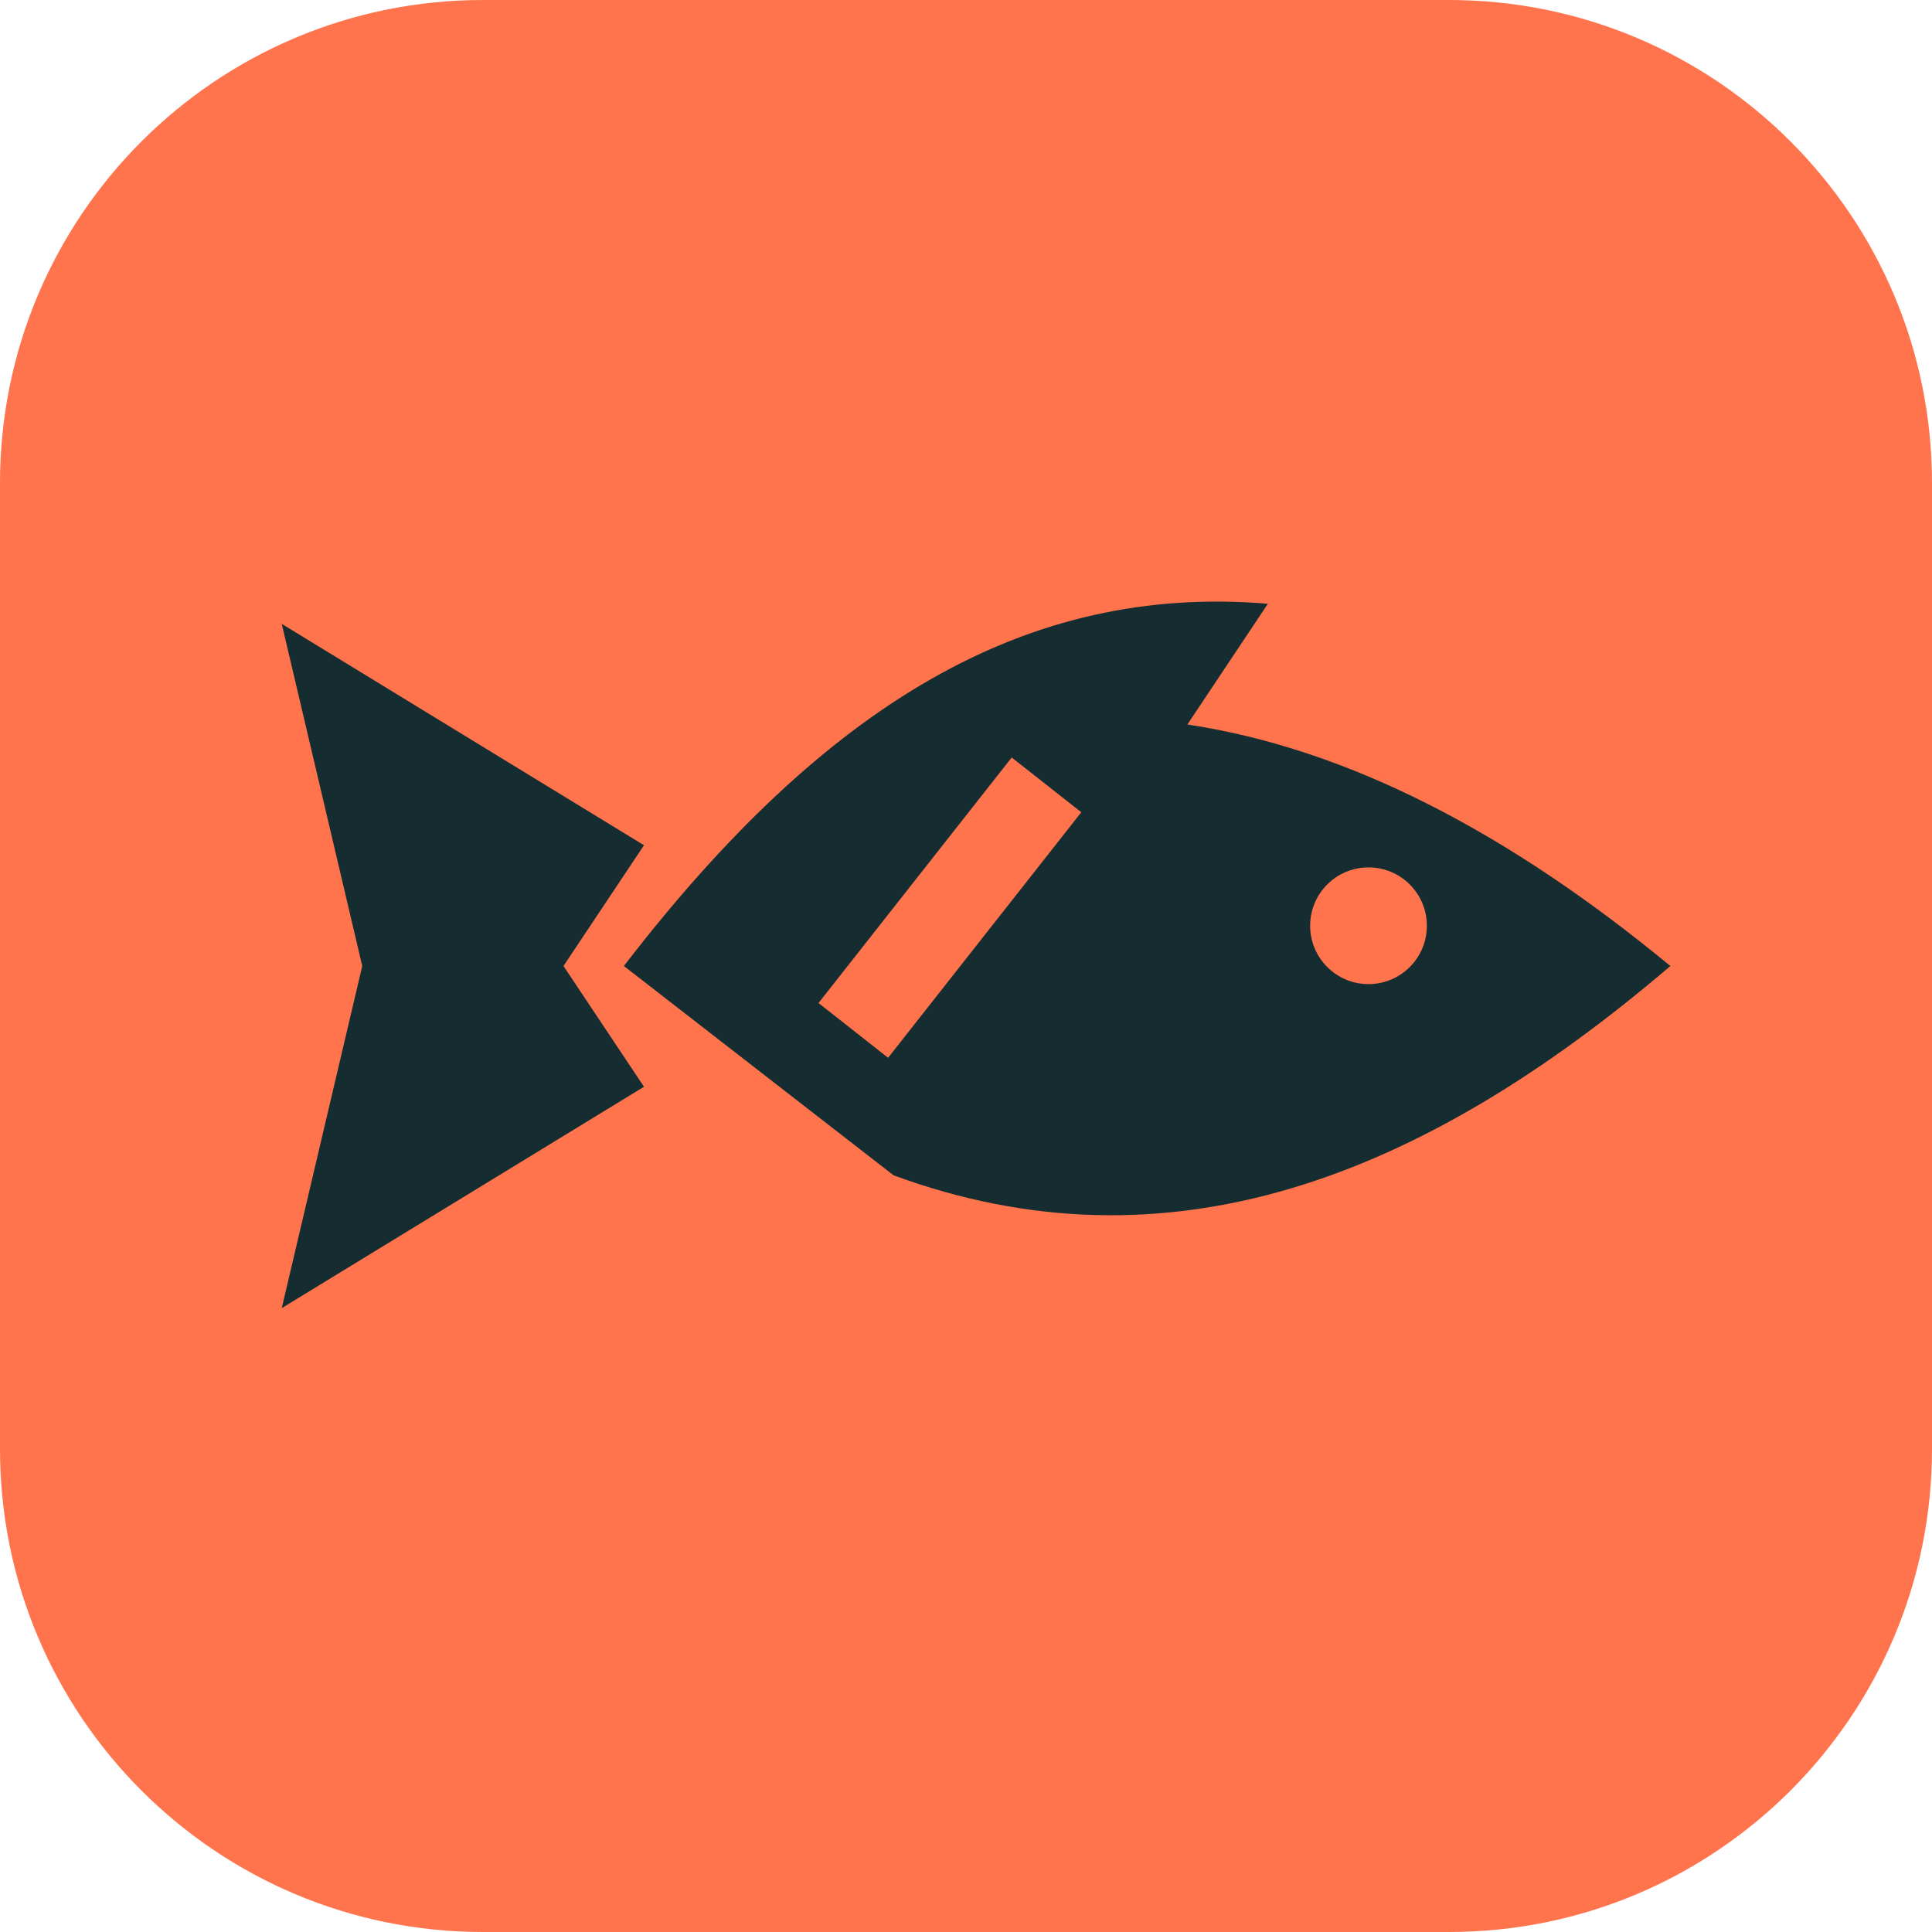
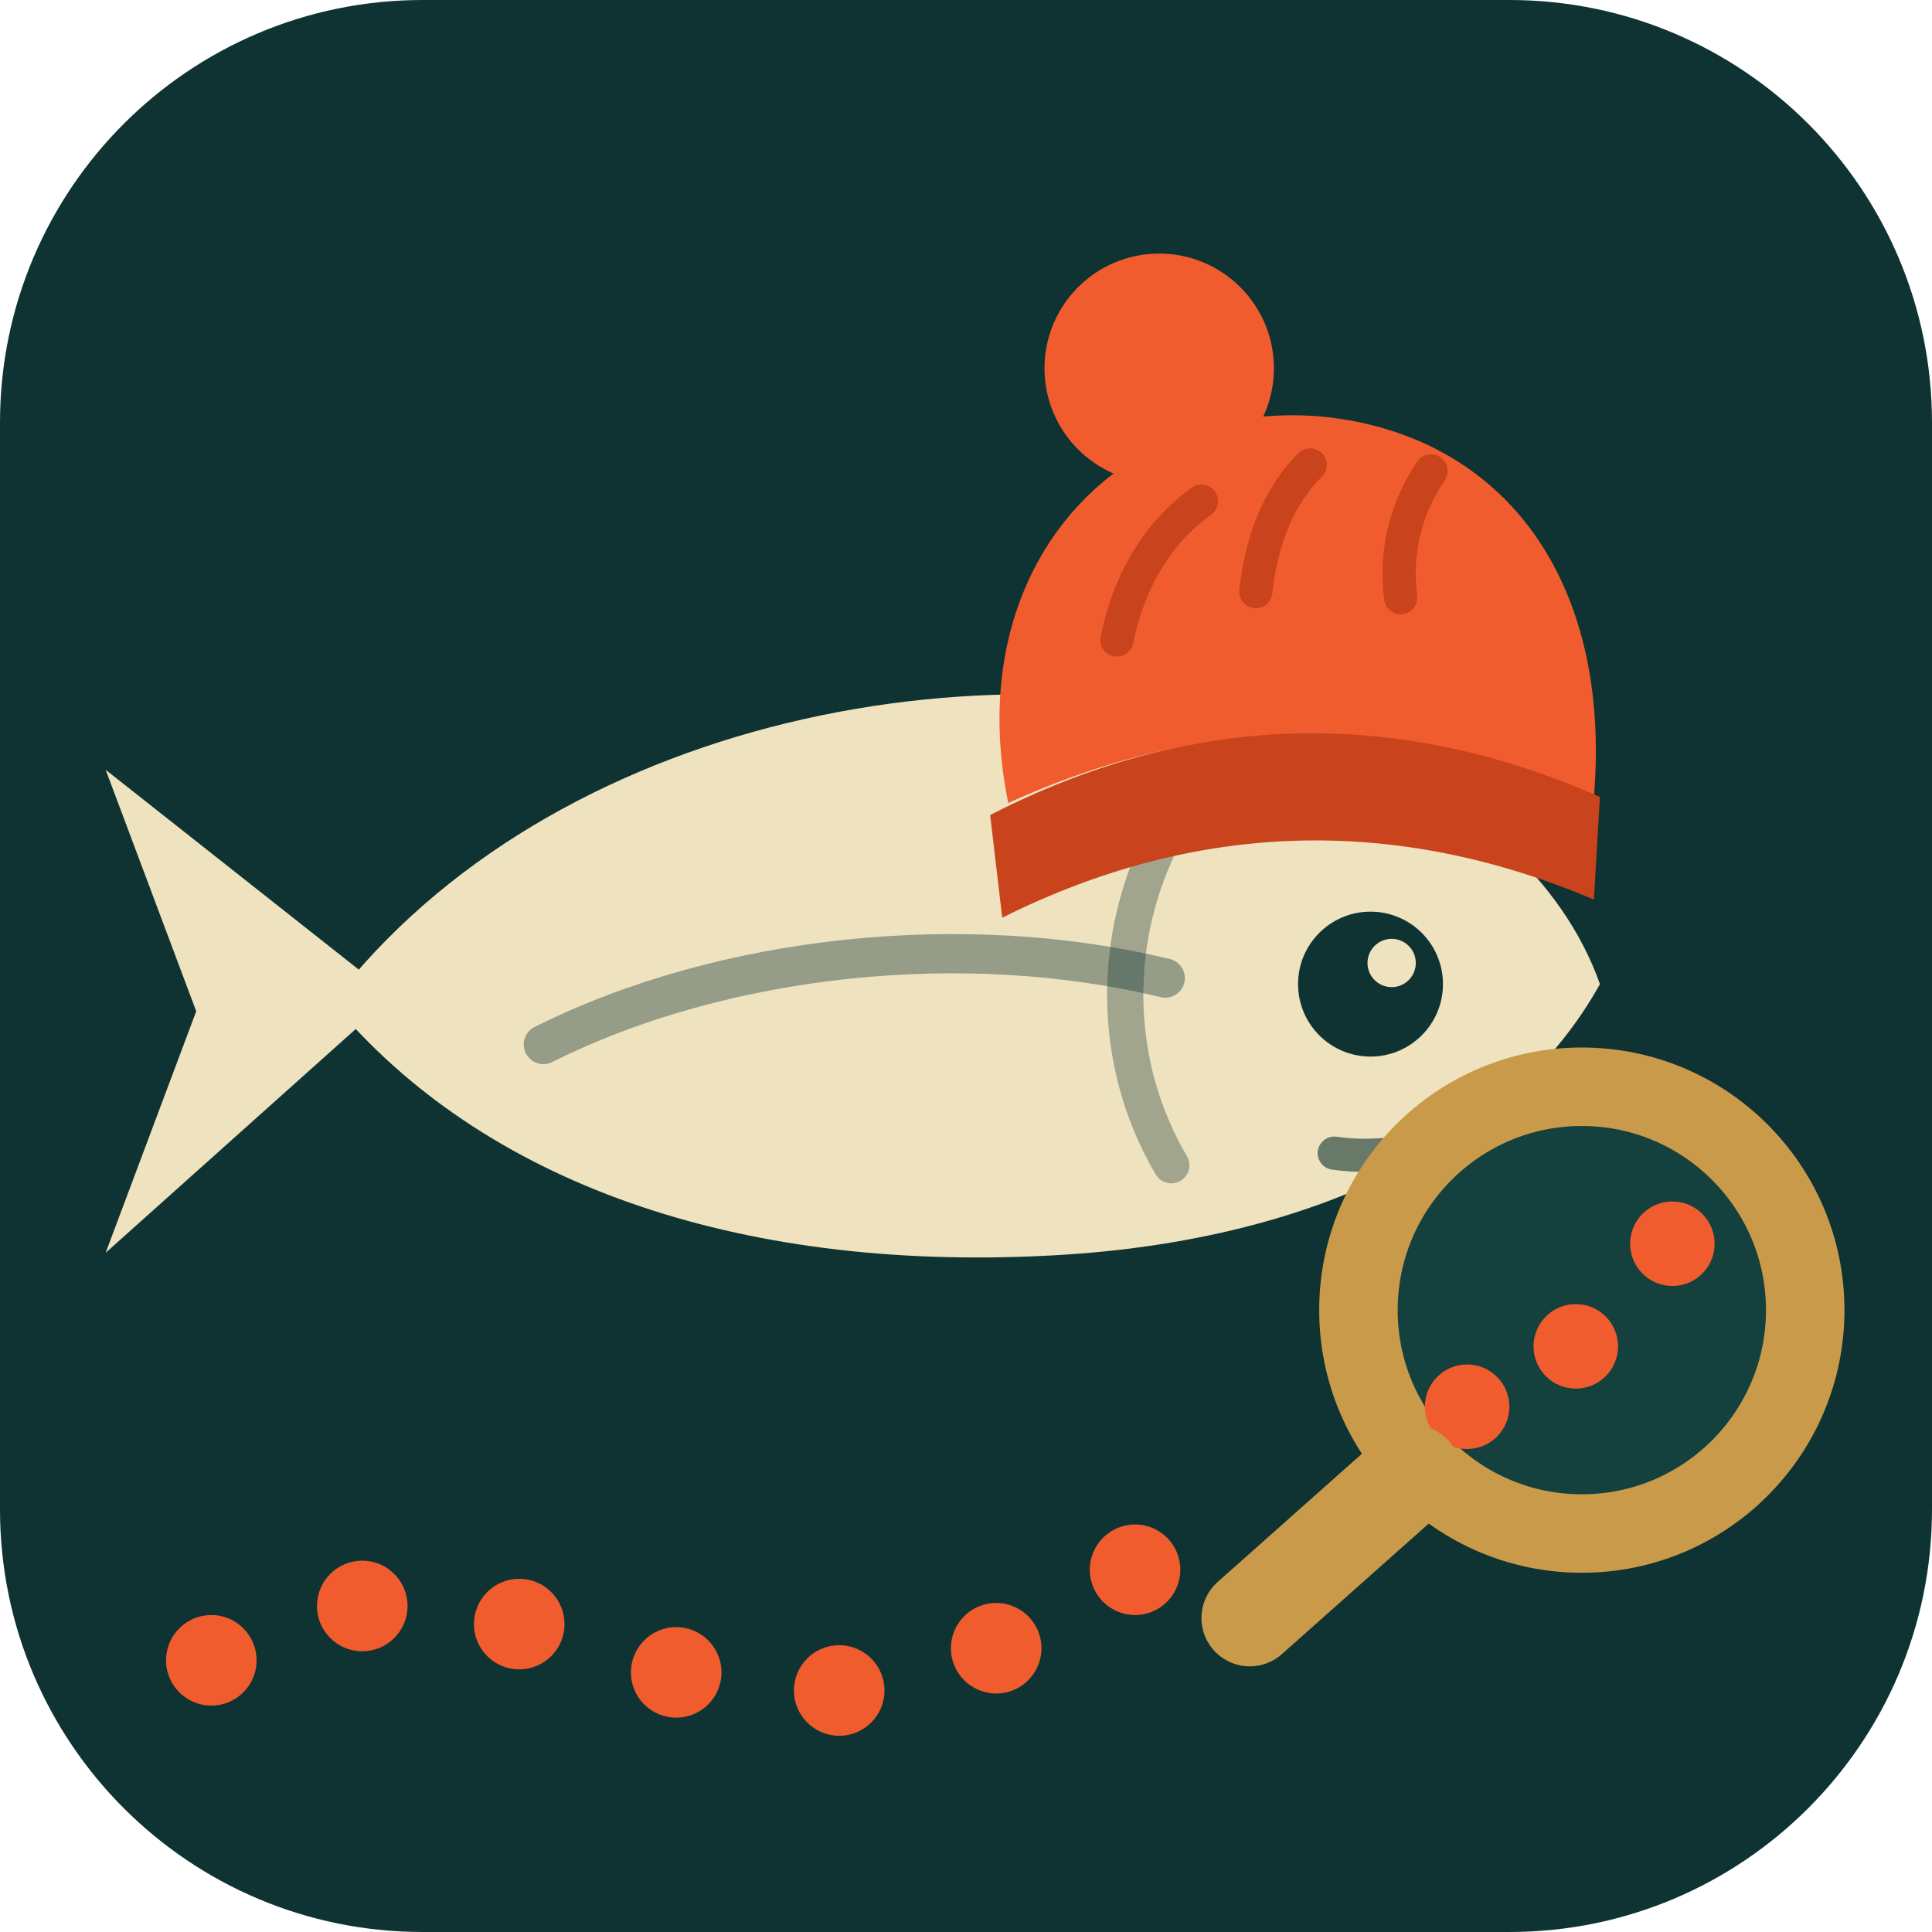
- <svg xmlns="http://www.w3.org/2000/svg" viewBox="0 0 48 48">
-   <rect width="48" height="48" rx="12" fill="#ff734d" />
-   <g fill="#152d31">
-     <path d="M7 15.5 16 21l-2 3 2 3-9 5.5 2-8.5z" />
-     <path d="M15.5 24c5-6.5 10-9.5 16-9l-2 3c4 .6 8 2.7 12 6-6.2 5.3-12.5 7.7-19.3 5.2z" />
+ <svg xmlns="http://www.w3.org/2000/svg" viewBox="0 0 64 64">
+   <rect width="64" height="64" rx="14" fill="#0e3332" />
+   <g fill="#f05c2e">
+     <circle cx="7" cy="55" r="1.5" />
+     <circle cx="12" cy="53.2" r="1.5" />
+     <circle cx="17.2" cy="53.8" r="1.5" />
+     <circle cx="22.4" cy="55.4" r="1.5" />
+     <circle cx="27.8" cy="56" r="1.5" />
+     <circle cx="33" cy="54.6" r="1.5" />
+     <circle cx="37.6" cy="52" r="1.5" />
  </g>
-   <path d="m21.2 25.6 4.8-6.1" stroke="#ff734d" stroke-width="2.2" />
-   <circle cx="34" cy="23" r="1.45" fill="#ff734d" />
+   <path d="M3.5 25.5 13 33l-9.5 8.5 3-8z" fill="#efe2bf" />
+   <path d="M11 33.2c7.2-9.4 22-12.4 33-8.6 4.6 1.6 7.8 4.6 9 8-3 5.4-9.8 8.6-18.4 9-10.2.5-18.6-2.4-23.6-8.4z" fill="#efe2bf" />
+   <path d="M18 34.6c6-3 14-3.8 20.6-2.2" fill="none" stroke="#0e3332" stroke-width="1.3" stroke-linecap="round" opacity=".4" />
+   <path d="M38.6 27.6c-1.8 3.4-1.8 7.6.2 11" fill="none" stroke="#0e3332" stroke-width="1.2" stroke-linecap="round" opacity=".35" />
+   <path d="M33.4 26.6c-1.6-7.8 3.6-13.4 10.4-12.8 6 .6 9.6 5.4 9 12.6-6.4-2.8-12.8-2.8-19.4.2z" fill="#f05c2e" />
+   <path d="M32.8 27c6.6-3.4 13.4-3.6 20.2-.6l-.2 3.4c-6.6-2.8-13.2-2.6-19.6.6z" fill="#c9431c" />
+   <path d="M37 21.2c.4-2 1.4-3.6 2.8-4.6M41.6 19.6c.2-1.8.8-3.2 1.8-4.2M46.4 19.8c-.2-1.6.2-3 1-4.2" stroke="#c9431c" stroke-width="1.1" stroke-linecap="round" fill="none" />
+   <circle cx="38.4" cy="12.2" r="3.8" fill="#f05c2e" />
+   <circle cx="45.4" cy="32.6" r="2.4" fill="#0e3332" />
+   <circle cx="46.1" cy="31.9" r=".8" fill="#efe2bf" />
+   <path d="M48.8 37.4c-1.6.8-3.2 1-4.6.8" stroke="#0e3332" stroke-width="1.1" stroke-linecap="round" fill="none" opacity=".6" />
+   <circle cx="52.4" cy="43.4" r="7.4" fill="#14403e" stroke="#c99a4a" stroke-width="2.6" />
+   <g fill="#f05c2e">
+     <circle cx="48.6" cy="46.6" r="1.4" />
+     <circle cx="52.2" cy="44.6" r="1.4" />
+     <circle cx="55.4" cy="41.2" r="1.4" />
+   </g>
+   <path d="M46.8 48.8 41.4 53.6" stroke="#c99a4a" stroke-width="3.2" stroke-linecap="round" />
</svg>
